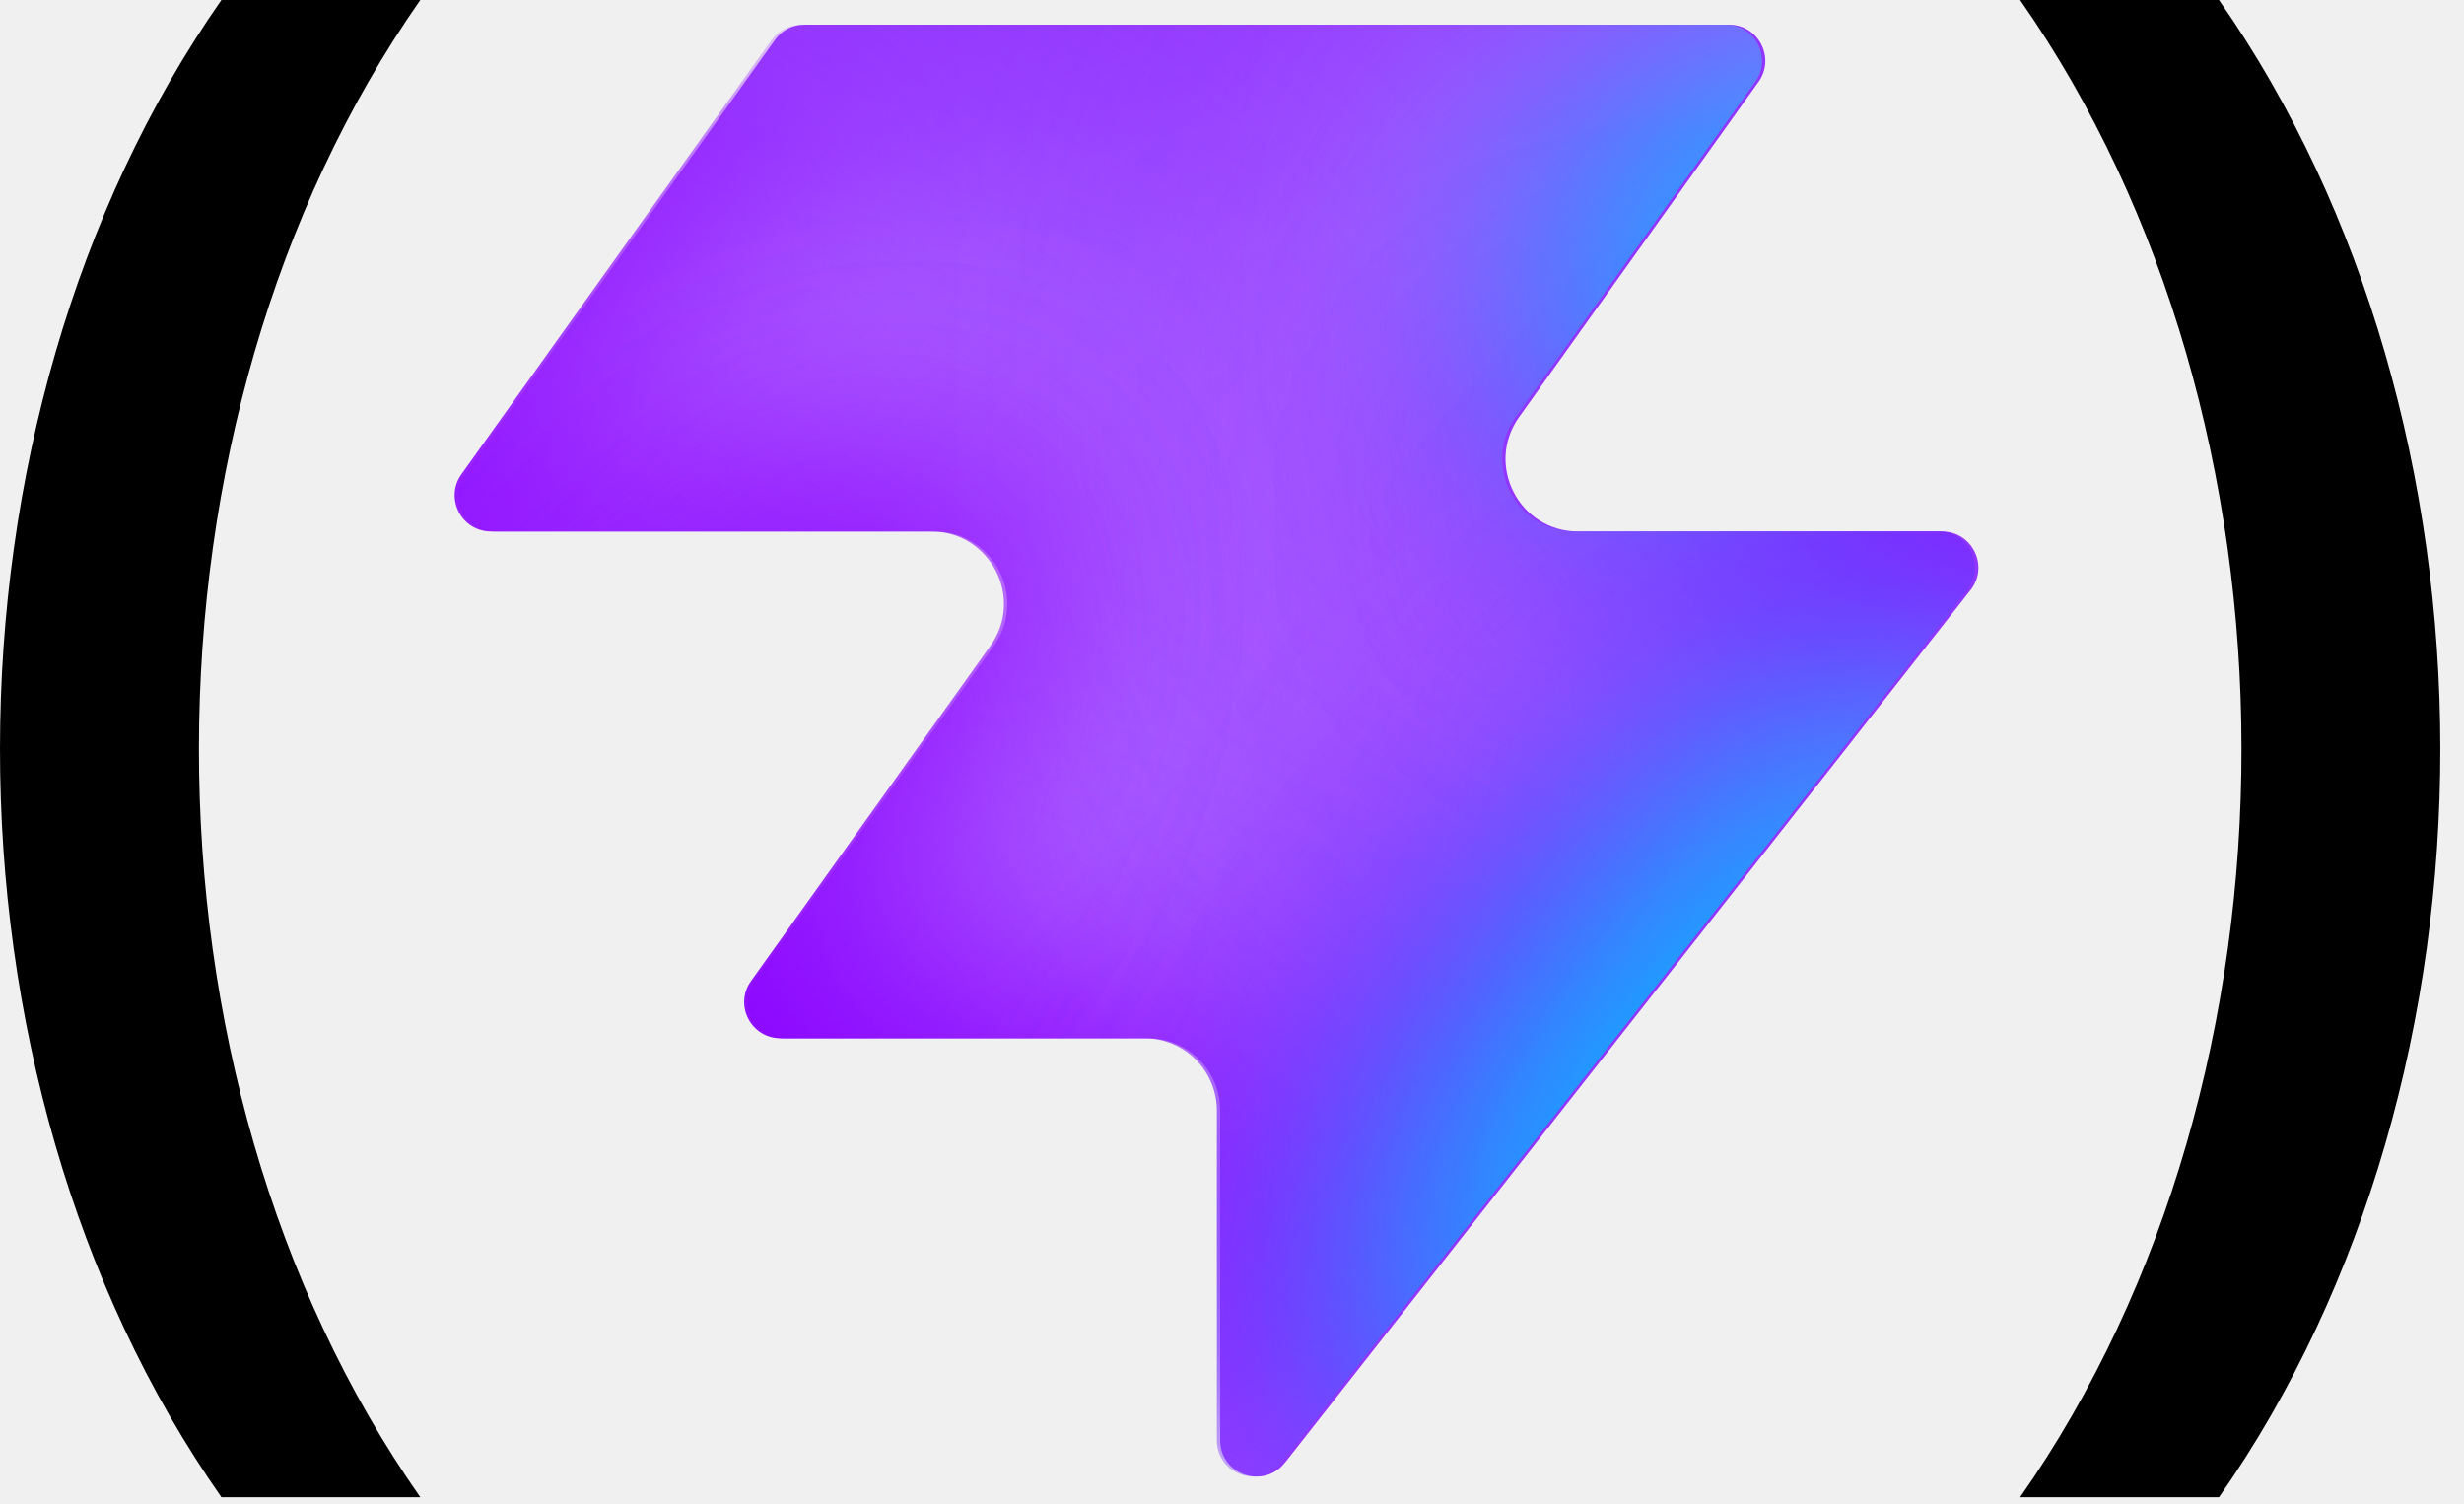
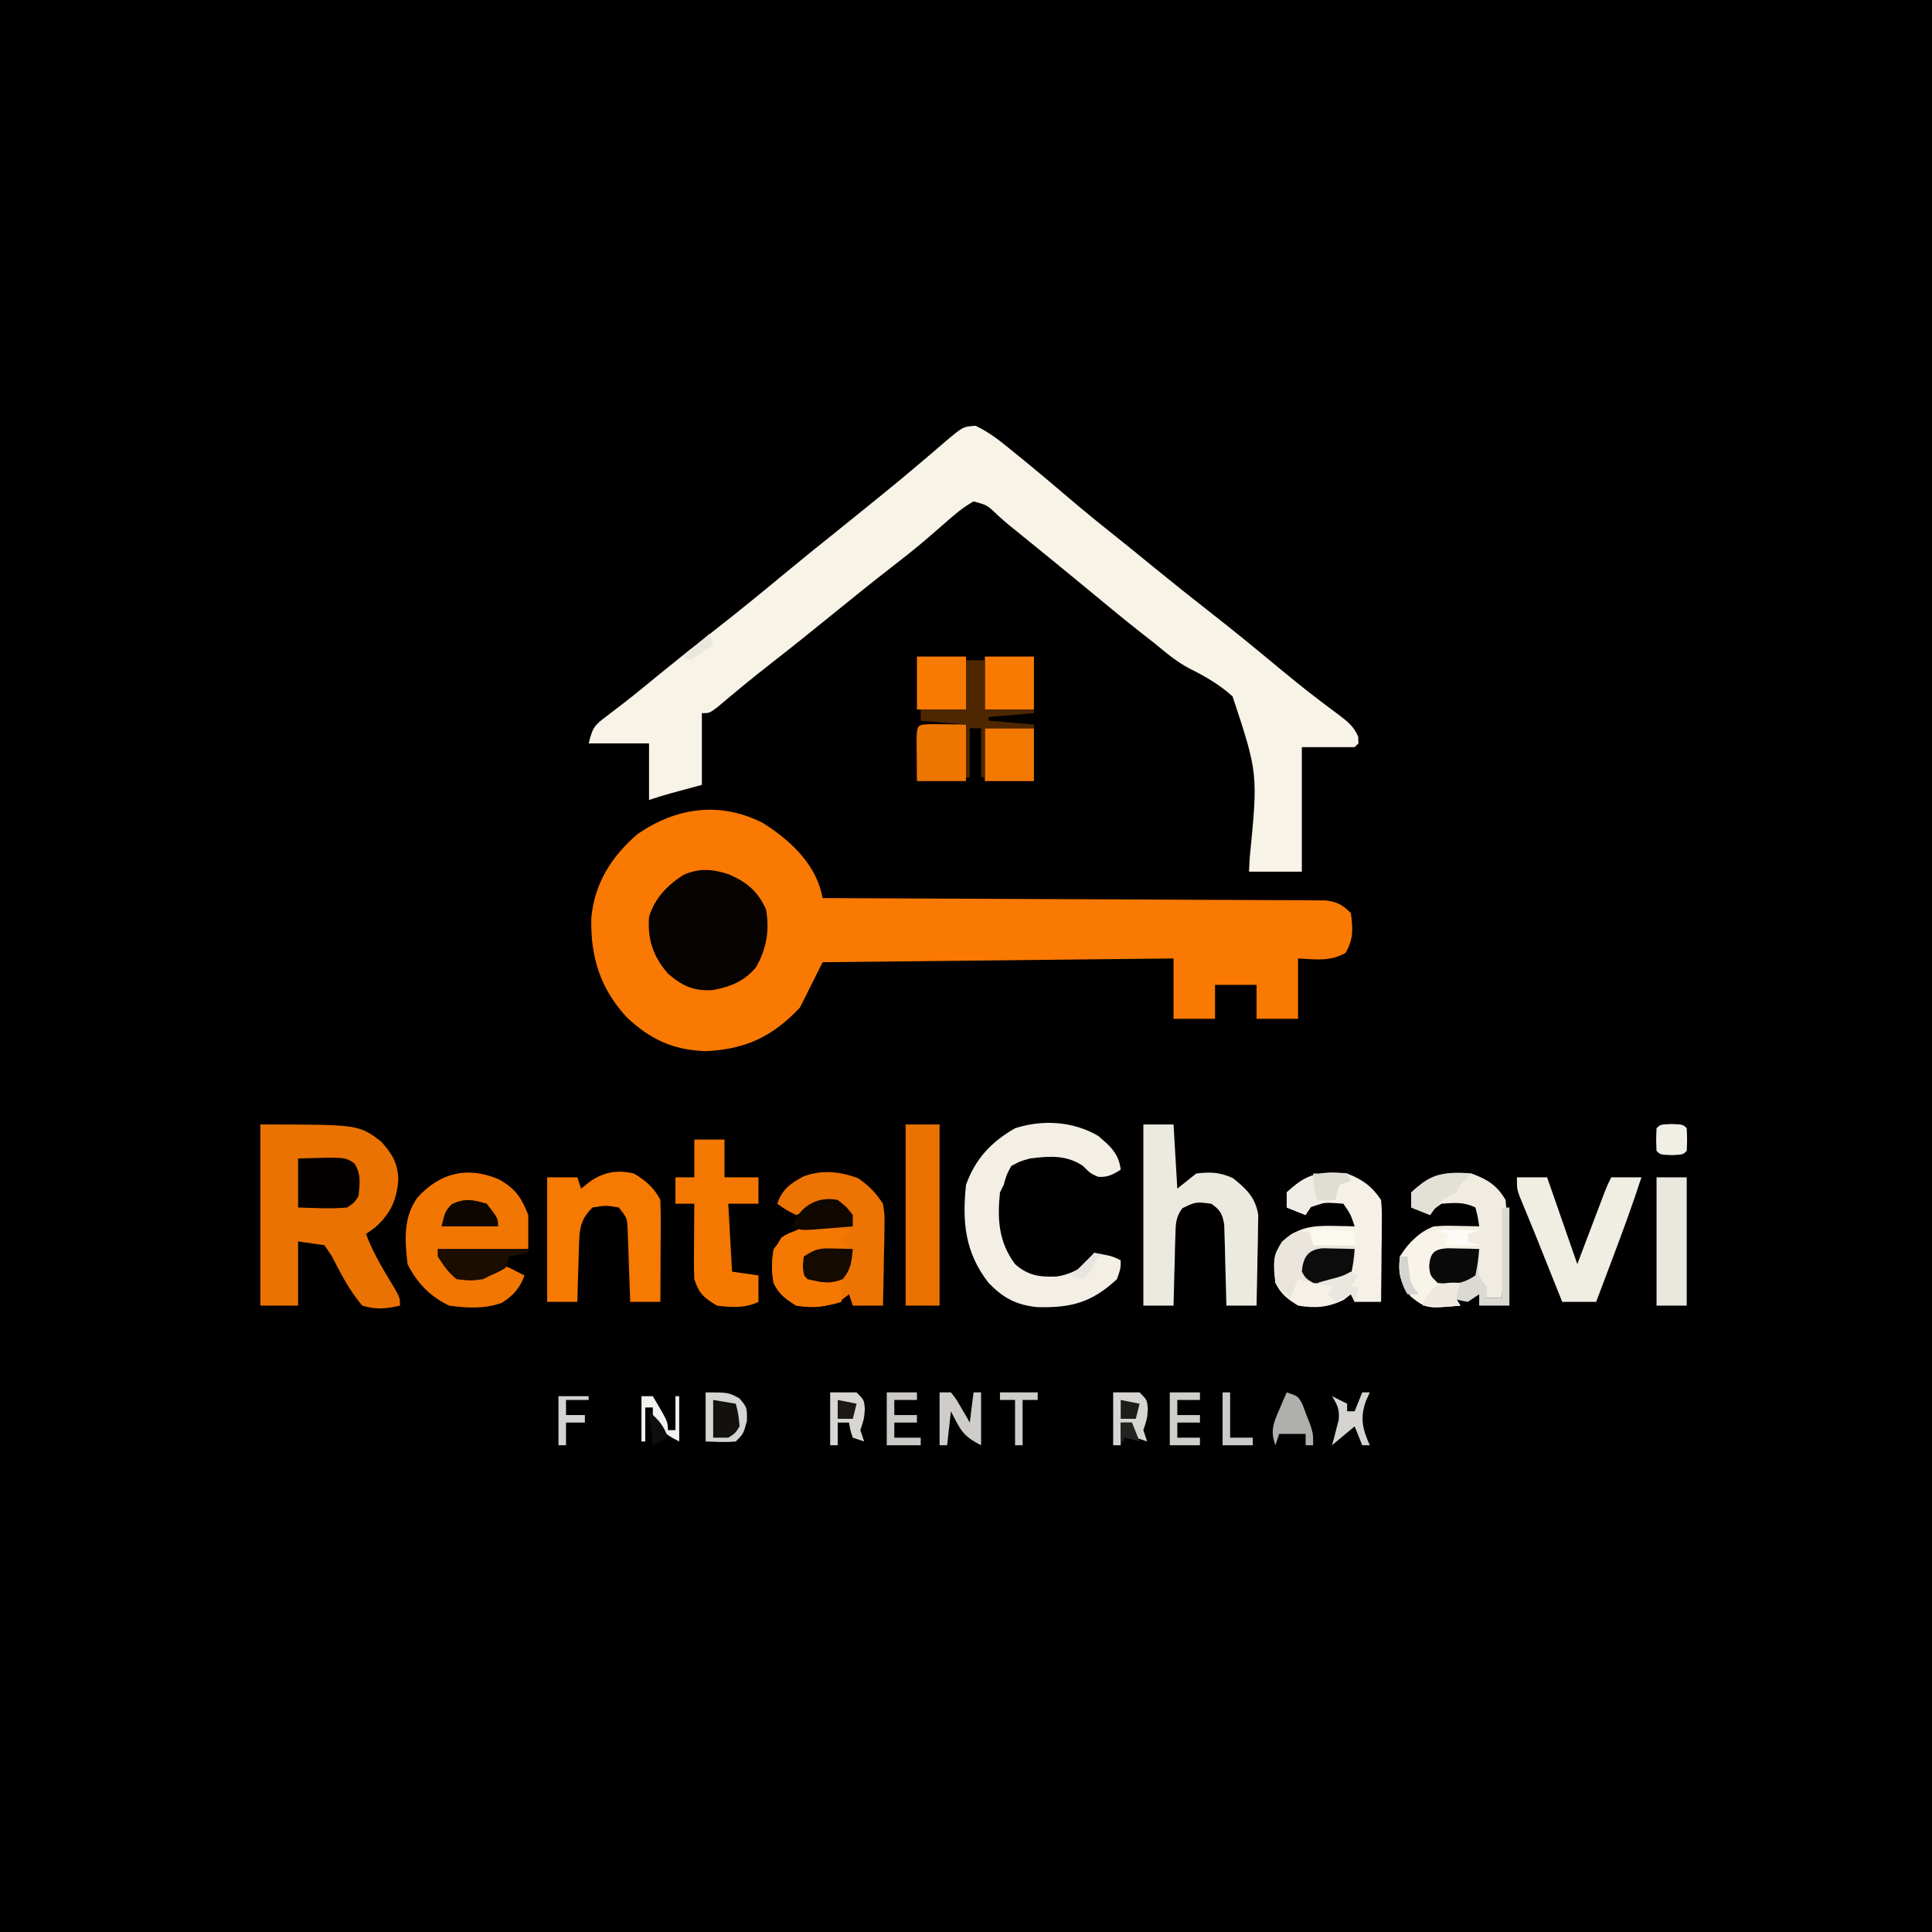
- <svg xmlns="http://www.w3.org/2000/svg" width="77" height="47" fill="none" aria-labelledby="vite-logo-title" viewBox="0 0 77 47">
-   <style>.parenthesis{fill:#000}@media (prefers-color-scheme:dark){.parenthesis{fill:#fff}}</style>
-   <path fill="#9135ff" d="M40.151 45.71c-.663.844-2.02.374-2.02-.699V34.708a2.26 2.26 0 0 0-2.262-2.262H24.493c-.92 0-1.457-1.04-.92-1.788l7.479-10.471c1.07-1.498 0-3.578-1.842-3.578H15.443c-.92 0-1.456-1.04-.92-1.788l9.696-13.576c.213-.297.556-.474.92-.474h28.894c.92 0 1.456 1.04.92 1.788l-7.48 10.472c-1.07 1.497 0 3.578 1.842 3.578h11.376c.944 0 1.474 1.087.89 1.83L40.153 45.712z" />
-   <mask id="a" width="48" height="47" x="14" y="0" maskUnits="userSpaceOnUse" style="mask-type:alpha">
-     <path fill="#000" d="M40.047 45.71c-.663.843-2.02.374-2.02-.699V34.708a2.26 2.26 0 0 0-2.262-2.262H24.389c-.92 0-1.457-1.04-.92-1.788l7.479-10.472c1.07-1.497 0-3.578-1.842-3.578H15.34c-.92 0-1.456-1.04-.92-1.788l9.696-13.575c.213-.297.556-.474.92-.474H53.93c.92 0 1.456 1.04.92 1.788L47.37 13.03c-1.07 1.498 0 3.578 1.842 3.578h11.376c.944 0 1.474 1.088.89 1.831L40.049 45.712z" />
-   </mask>
-   <g mask="url(#a)">
-     <g filter="url(#b)">
-       <ellipse cx="5.508" cy="14.704" fill="#eee6ff" rx="5.508" ry="14.704" transform="rotate(269.814 20.96 11.29)scale(-1 1)" />
-     </g>
-     <g filter="url(#c)">
-       <ellipse cx="10.399" cy="29.851" fill="#eee6ff" rx="10.399" ry="29.851" transform="rotate(89.814 -16.902 -8.275)scale(1 -1)" />
-     </g>
-     <g filter="url(#d)">
-       <ellipse cx="5.508" cy="30.487" fill="#8900ff" rx="5.508" ry="30.487" transform="rotate(89.814 -19.197 -7.127)scale(1 -1)" />
-     </g>
-     <g filter="url(#e)">
-       <ellipse cx="5.508" cy="30.599" fill="#8900ff" rx="5.508" ry="30.599" transform="rotate(89.814 -25.928 4.177)scale(1 -1)" />
-     </g>
-     <g filter="url(#f)">
-       <ellipse cx="5.508" cy="30.599" fill="#8900ff" rx="5.508" ry="30.599" transform="rotate(89.814 -25.738 5.52)scale(1 -1)" />
-     </g>
-     <g filter="url(#g)">
-       <ellipse cx="14.072" cy="22.078" fill="#eee6ff" rx="14.072" ry="22.078" transform="rotate(93.35 31.245 55.578)scale(-1 1)" />
-     </g>
-     <g filter="url(#h)">
-       <ellipse cx="3.47" cy="21.501" fill="#8900ff" rx="3.47" ry="21.501" transform="rotate(89.009 35.419 55.202)scale(-1 1)" />
-     </g>
-     <g filter="url(#i)">
-       <ellipse cx="3.47" cy="21.501" fill="#8900ff" rx="3.47" ry="21.501" transform="rotate(89.009 35.419 55.202)scale(-1 1)" />
-     </g>
-     <g filter="url(#j)">
-       <ellipse cx="14.592" cy="9.743" fill="#8900ff" rx="4.407" ry="29.108" transform="rotate(39.51 14.592 9.743)" />
-     </g>
-     <g filter="url(#k)">
-       <ellipse cx="61.728" cy="-5.321" fill="#8900ff" rx="4.407" ry="29.108" transform="rotate(37.892 61.728 -5.32)" />
-     </g>
-     <g filter="url(#l)">
-       <ellipse cx="55.618" cy="7.104" fill="#00c2ff" rx="5.971" ry="9.665" transform="rotate(37.892 55.618 7.104)" />
-     </g>
-     <g filter="url(#m)">
-       <ellipse cx="12.326" cy="39.103" fill="#8900ff" rx="4.407" ry="29.108" transform="rotate(37.892 12.326 39.103)" />
-     </g>
-     <g filter="url(#n)">
-       <ellipse cx="12.326" cy="39.103" fill="#8900ff" rx="4.407" ry="29.108" transform="rotate(37.892 12.326 39.103)" />
-     </g>
-     <g filter="url(#o)">
-       <ellipse cx="49.857" cy="30.678" fill="#8900ff" rx="4.407" ry="29.108" transform="rotate(37.892 49.857 30.678)" />
-     </g>
-     <g filter="url(#p)">
-       <ellipse cx="52.623" cy="33.171" fill="#00c2ff" rx="5.971" ry="15.297" transform="rotate(37.892 52.623 33.17)" />
-     </g>
-   </g>
-   <path d="M6.919 0c-9.198 13.166-9.252 33.575 0 46.789h6.215c-9.25-13.214-9.196-33.623 0-46.789zm62.424 0h-6.215c9.198 13.166 9.252 33.575 0 46.789h6.215c9.25-13.214 9.196-33.623 0-46.789" class="parenthesis" />
-   <defs>
-     <filter id="b" width="60.045" height="41.654" x="-5.564" y="16.92" color-interpolation-filters="sRGB" filterUnits="userSpaceOnUse">
-       <feFlood flood-opacity="0" result="BackgroundImageFix" />
-       <feBlend in="SourceGraphic" in2="BackgroundImageFix" result="shape" />
-       <feGaussianBlur result="effect1_foregroundBlur_2002_17286" stdDeviation="7.659" />
-     </filter>
-     <filter id="c" width="90.34" height="51.437" x="-40.407" y="-6.762" color-interpolation-filters="sRGB" filterUnits="userSpaceOnUse">
-       <feFlood flood-opacity="0" result="BackgroundImageFix" />
-       <feBlend in="SourceGraphic" in2="BackgroundImageFix" result="shape" />
-       <feGaussianBlur result="effect1_foregroundBlur_2002_17286" stdDeviation="7.659" />
-     </filter>
-     <filter id="d" width="79.355" height="29.4" x="-35.435" y="2.801" color-interpolation-filters="sRGB" filterUnits="userSpaceOnUse">
-       <feFlood flood-opacity="0" result="BackgroundImageFix" />
-       <feBlend in="SourceGraphic" in2="BackgroundImageFix" result="shape" />
-       <feGaussianBlur result="effect1_foregroundBlur_2002_17286" stdDeviation="4.596" />
-     </filter>
-     <filter id="e" width="79.579" height="29.4" x="-30.84" y="20.8" color-interpolation-filters="sRGB" filterUnits="userSpaceOnUse">
-       <feFlood flood-opacity="0" result="BackgroundImageFix" />
-       <feBlend in="SourceGraphic" in2="BackgroundImageFix" result="shape" />
-       <feGaussianBlur result="effect1_foregroundBlur_2002_17286" stdDeviation="4.596" />
-     </filter>
-     <filter id="f" width="79.579" height="29.4" x="-29.307" y="21.949" color-interpolation-filters="sRGB" filterUnits="userSpaceOnUse">
-       <feFlood flood-opacity="0" result="BackgroundImageFix" />
-       <feBlend in="SourceGraphic" in2="BackgroundImageFix" result="shape" />
-       <feGaussianBlur result="effect1_foregroundBlur_2002_17286" stdDeviation="4.596" />
-     </filter>
-     <filter id="g" width="74.749" height="58.852" x="29.961" y="-17.13" color-interpolation-filters="sRGB" filterUnits="userSpaceOnUse">
-       <feFlood flood-opacity="0" result="BackgroundImageFix" />
-       <feBlend in="SourceGraphic" in2="BackgroundImageFix" result="shape" />
-       <feGaussianBlur result="effect1_foregroundBlur_2002_17286" stdDeviation="7.659" />
-     </filter>
-     <filter id="h" width="61.377" height="25.362" x="37.754" y="3.055" color-interpolation-filters="sRGB" filterUnits="userSpaceOnUse">
-       <feFlood flood-opacity="0" result="BackgroundImageFix" />
-       <feBlend in="SourceGraphic" in2="BackgroundImageFix" result="shape" />
-       <feGaussianBlur result="effect1_foregroundBlur_2002_17286" stdDeviation="4.596" />
-     </filter>
-     <filter id="i" width="61.377" height="25.362" x="37.754" y="3.055" color-interpolation-filters="sRGB" filterUnits="userSpaceOnUse">
-       <feFlood flood-opacity="0" result="BackgroundImageFix" />
-       <feBlend in="SourceGraphic" in2="BackgroundImageFix" result="shape" />
-       <feGaussianBlur result="effect1_foregroundBlur_2002_17286" stdDeviation="4.596" />
-     </filter>
-     <filter id="j" width="56.045" height="63.649" x="-13.43" y="-22.082" color-interpolation-filters="sRGB" filterUnits="userSpaceOnUse">
-       <feFlood flood-opacity="0" result="BackgroundImageFix" />
-       <feBlend in="SourceGraphic" in2="BackgroundImageFix" result="shape" />
-       <feGaussianBlur result="effect1_foregroundBlur_2002_17286" stdDeviation="4.596" />
-     </filter>
-     <filter id="k" width="54.814" height="64.646" x="34.321" y="-37.644" color-interpolation-filters="sRGB" filterUnits="userSpaceOnUse">
-       <feFlood flood-opacity="0" result="BackgroundImageFix" />
-       <feBlend in="SourceGraphic" in2="BackgroundImageFix" result="shape" />
-       <feGaussianBlur result="effect1_foregroundBlur_2002_17286" stdDeviation="4.596" />
-     </filter>
-     <filter id="l" width="33.541" height="35.313" x="38.847" y="-10.552" color-interpolation-filters="sRGB" filterUnits="userSpaceOnUse">
-       <feFlood flood-opacity="0" result="BackgroundImageFix" />
-       <feBlend in="SourceGraphic" in2="BackgroundImageFix" result="shape" />
-       <feGaussianBlur result="effect1_foregroundBlur_2002_17286" stdDeviation="4.596" />
-     </filter>
-     <filter id="m" width="54.814" height="64.646" x="-15.081" y="6.78" color-interpolation-filters="sRGB" filterUnits="userSpaceOnUse">
-       <feFlood flood-opacity="0" result="BackgroundImageFix" />
-       <feBlend in="SourceGraphic" in2="BackgroundImageFix" result="shape" />
-       <feGaussianBlur result="effect1_foregroundBlur_2002_17286" stdDeviation="4.596" />
-     </filter>
-     <filter id="n" width="54.814" height="64.646" x="-15.081" y="6.78" color-interpolation-filters="sRGB" filterUnits="userSpaceOnUse">
-       <feFlood flood-opacity="0" result="BackgroundImageFix" />
-       <feBlend in="SourceGraphic" in2="BackgroundImageFix" result="shape" />
-       <feGaussianBlur result="effect1_foregroundBlur_2002_17286" stdDeviation="4.596" />
-     </filter>
-     <filter id="o" width="54.814" height="64.646" x="22.45" y="-1.645" color-interpolation-filters="sRGB" filterUnits="userSpaceOnUse">
-       <feFlood flood-opacity="0" result="BackgroundImageFix" />
-       <feBlend in="SourceGraphic" in2="BackgroundImageFix" result="shape" />
-       <feGaussianBlur result="effect1_foregroundBlur_2002_17286" stdDeviation="4.596" />
-     </filter>
-     <filter id="p" width="39.409" height="43.623" x="32.919" y="11.36" color-interpolation-filters="sRGB" filterUnits="userSpaceOnUse">
-       <feFlood flood-opacity="0" result="BackgroundImageFix" />
-       <feBlend in="SourceGraphic" in2="BackgroundImageFix" result="shape" />
-       <feGaussianBlur result="effect1_foregroundBlur_2002_17286" stdDeviation="4.596" />
-     </filter>
-   </defs>
+ <svg xmlns="http://www.w3.org/2000/svg" version="1.1" width="512" height="512">
+   <path d="M0 0 C168.96 0 337.92 0 512 0 C512 168.96 512 337.92 512 512 C343.04 512 174.08 512 0 512 C0 343.04 0 174.08 0 0 Z " fill="#010000" transform="translate(0,0)" />
+   <path d="M0 0 C6.797 4.216 13.422 10.164 15.582 18.152 C15.72 18.762 15.858 19.372 16 20 C17.046 20.004 17.046 20.004 18.113 20.007 C35.072 20.066 52.031 20.142 68.989 20.236 C77.19 20.281 85.392 20.32 93.593 20.346 C100.74 20.369 107.888 20.403 115.035 20.449 C118.82 20.473 122.605 20.491 126.39 20.498 C129.953 20.504 133.515 20.524 137.077 20.554 C139.008 20.567 140.94 20.565 142.872 20.563 C144.021 20.576 145.171 20.588 146.356 20.601 C147.355 20.606 148.354 20.61 149.384 20.615 C152.458 21.067 153.837 21.782 156 24 C156.549 28.323 156.717 30.696 154.625 34.5 C150.463 36.878 146.74 36.249 142 36 C142 41.28 142 46.56 142 52 C138.37 52 134.74 52 131 52 C131 49.03 131 46.06 131 43 C127.37 43 123.74 43 120 43 C120 45.97 120 48.94 120 52 C116.37 52 112.74 52 109 52 C109 46.72 109 41.44 109 36 C62.965 36.495 62.965 36.495 16 37 C14.02 40.96 12.04 44.92 10 49 C2.815 56.664 -4.461 60.128 -15 60.562 C-23.6 60.282 -29.637 57.467 -35.875 51.625 C-42.95 43.951 -45.516 35.65 -45.305 25.312 C-44.456 16.09 -39.967 8.977 -33 3 C-22.743 -4.026 -11.327 -5.653 0 0 Z " fill="#F97902" transform="translate(202,218)" />
+   <path d="M0 0 C3.348 1.581 6.109 3.694 8.949 6.031 C9.558 6.521 10.167 7.01 10.794 7.515 C15.538 11.351 20.2 15.285 24.841 19.244 C28.724 22.557 32.672 25.771 36.672 28.941 C40.203 31.757 43.699 34.614 47.199 37.469 C52.223 41.562 57.276 45.61 62.387 49.594 C68.381 54.268 74.253 59.082 80.097 63.943 C83.555 66.809 87.033 69.63 90.605 72.352 C91.579 73.096 91.579 73.096 92.572 73.855 C93.791 74.781 95.016 75.698 96.248 76.605 C98.573 78.374 100.244 79.666 101.387 82.398 C101.418 83.269 101.418 83.269 101.449 84.156 C101.119 84.486 100.789 84.816 100.449 85.156 C95.829 85.156 91.209 85.156 86.449 85.156 C86.449 96.046 86.449 106.936 86.449 118.156 C81.829 118.156 77.209 118.156 72.449 118.156 C72.508 116.988 72.567 115.819 72.627 114.615 C74.84 92.076 74.84 92.076 68.09 71.703 C64.659 68.605 60.818 66.38 56.69 64.329 C53.253 62.53 50.42 60.126 47.449 57.656 C46.314 56.765 45.176 55.877 44.035 54.992 C39.267 51.245 34.603 47.373 29.93 43.508 C24.247 38.808 18.533 34.147 12.801 29.506 C12.186 29.008 11.571 28.51 10.938 27.996 C10.349 27.524 9.761 27.052 9.155 26.566 C8.012 25.621 6.894 24.645 5.802 23.641 C3.025 20.989 3.025 20.989 -0.559 20.039 C-3.491 21.684 -5.927 23.808 -8.426 26.031 C-9.592 27.044 -10.76 28.054 -11.93 29.062 C-12.529 29.579 -13.129 30.096 -13.747 30.629 C-16.558 33.009 -19.454 35.273 -22.363 37.531 C-27.478 41.511 -32.531 45.557 -37.551 49.656 C-43.181 54.252 -48.854 58.783 -54.587 63.249 C-59.292 66.924 -63.881 70.722 -68.441 74.574 C-70.551 76.156 -70.551 76.156 -72.551 76.156 C-72.551 82.426 -72.551 88.696 -72.551 95.156 C-75.318 95.905 -78.085 96.654 -80.852 97.402 C-82.766 97.937 -84.665 98.528 -86.551 99.156 C-86.551 94.206 -86.551 89.256 -86.551 84.156 C-91.831 84.156 -97.111 84.156 -102.551 84.156 C-101.438 79.707 -100.971 79.33 -97.488 76.719 C-96.585 76.025 -95.681 75.332 -94.75 74.617 C-94.243 74.23 -93.735 73.843 -93.212 73.444 C-90.025 70.973 -86.921 68.398 -83.801 65.844 C-78.778 61.749 -73.724 57.702 -68.613 53.719 C-62.517 48.964 -56.546 44.066 -50.588 39.139 C-46.151 35.47 -41.686 31.842 -37.18 28.258 C-34.433 26.062 -31.701 23.85 -28.972 21.632 C-27.61 20.524 -26.245 19.419 -24.879 18.316 C-21.26 15.386 -17.678 12.423 -14.141 9.395 C-13.424 8.79 -12.708 8.185 -11.969 7.561 C-10.591 6.397 -9.223 5.22 -7.867 4.031 C-3.302 0.202 -3.302 0.202 0 0 Z " fill="#F8F3E7" transform="translate(258.5508,112.8438)" />
+   <path d="M0 0 C26.028 0 26.028 0 31.996 4.508 C34.897 7.763 36.398 10.13 36.562 14.562 C36.15 20.08 34.494 23.679 30.312 27.375 C29.168 28.179 29.168 28.179 28 29 C29.893 34.172 32.7 38.657 35.539 43.355 C37 46 37 46 37 48 C33.399 48.863 30.565 49.104 27 48 C23.603 44.01 21.365 39.654 19 35 C18.34 34.01 17.68 33.02 17 32 C14.69 31.67 12.38 31.34 10 31 C10 36.61 10 42.22 10 48 C6.7 48 3.4 48 0 48 C0 32.16 0 16.32 0 0 Z " fill="#EA7202" transform="translate(69,298)" />
+   <path d="M0 0 C3.202 2.715 5.523 4.707 6 9 C3.899 10.276 2.549 11.035 0.062 10.875 C-2 10 -2 10 -4.062 7.938 C-8.465 5.033 -12.86 5.365 -18 6 C-20.733 6.774 -20.733 6.774 -23 8 C-24.311 10.443 -24.311 10.443 -25 13 C-25.33 13.66 -25.66 14.32 -26 15 C-26.729 22.098 -26.366 28.159 -22 34 C-18.593 37.028 -15.538 37.473 -10.996 37.293 C-7.899 36.838 -5.613 35.68 -3 34 C-2.34 33.01 -1.68 32.02 -1 31 C3.75 31.875 3.75 31.875 6 33 C6 35.125 6 35.125 5 38 C-1.748 44.199 -7.05 45.629 -16.152 45.402 C-21.725 44.82 -25.122 42.987 -29 39 C-35.259 30.973 -36.04 22.93 -35 13 C-32.5 6.062 -28.316 1.626 -22 -2 C-14.651 -4.368 -6.639 -3.851 0 0 Z " fill="#F3EFE5" transform="translate(291,301)" />
+   <path d="M0 0 C4.349 2.448 5.921 4.789 7.75 9.438 C7.75 12.408 7.75 15.377 7.75 18.438 C-0.17 18.438 -8.09 18.438 -16.25 18.438 C-13.969 22.117 -13.969 22.117 -11.25 25.438 C-6.349 25.925 -6.349 25.925 -2.125 23.812 C-1.506 23.359 -0.887 22.905 -0.25 22.438 C2.375 23.188 2.375 23.188 4.75 24.438 C5.41 24.767 6.07 25.098 6.75 25.438 C5.576 28.724 3.765 30.825 0.789 32.672 C-3.737 34.371 -8.526 34.08 -13.25 33.438 C-18.268 31.018 -21.75 27.438 -24.25 22.438 C-24.957 16.119 -25.454 10.171 -21.625 4.812 C-15.599 -1.862 -8.236 -3.552 0 0 Z " fill="#F27602" transform="translate(132.25,312.5625)" />
+   <path d="M0 0 C3.01 2.03 4.674 3.79 6.688 6.812 C7.142 9.859 7.142 9.859 7.078 13.207 C7.059 15.01 7.059 15.01 7.039 16.85 C7.006 18.095 6.972 19.341 6.938 20.625 C6.919 21.89 6.901 23.155 6.883 24.459 C6.836 27.578 6.77 30.695 6.688 33.812 C4.048 33.812 1.407 33.812 -1.312 33.812 C-1.643 32.822 -1.972 31.832 -2.312 30.812 C-2.952 31.308 -3.591 31.802 -4.25 32.312 C-8.348 34.32 -11.822 34.569 -16.312 33.812 C-19.183 32.019 -20.804 30.83 -22.312 27.812 C-22.791 24.731 -22.891 21.883 -22.312 18.812 C-20.18 16.01 -17.454 14.383 -14.312 12.812 C-12.105 12.742 -9.896 12.728 -7.688 12.75 C-6.499 12.759 -5.31 12.768 -4.086 12.777 C-3.171 12.789 -2.255 12.801 -1.312 12.812 C-3.067 9.63 -3.067 9.63 -5.312 6.812 C-10.087 7.228 -10.087 7.228 -14.438 9.062 C-15.056 9.31 -15.675 9.557 -16.312 9.812 C-19.062 8.438 -19.062 8.438 -21.312 6.812 C-20.107 3.062 -17.804 1.382 -14.375 -0.426 C-9.435 -2.25 -4.874 -1.747 0 0 Z " fill="#ED7302" transform="translate(227.3125,312.1875)" />
+   <path d="M0 0 C4.783 2.103 7.647 4.423 9.855 9.301 C10.84 14.826 10.012 19.691 7.246 24.57 C4.255 28.293 0.387 29.846 -4.23 30.676 C-9.352 30.99 -12.335 29.591 -16.145 26.301 C-20.08 21.728 -21.562 17.276 -21.145 11.301 C-19.648 6.369 -16.338 2.937 -12.062 0.184 C-7.884 -1.74 -4.208 -1.372 0 0 Z " fill="#060300" transform="translate(193.1445,231.6992)" />
+   <path d="M0 0 C2.64 0 5.28 0 8 0 C8.33 5.61 8.66 11.22 9 17 C10.65 15.68 12.3 14.36 14 13 C17.808 12.524 20.173 12.635 23.688 14.188 C27.3 17.019 29.76 19.39 30.454 24.046 C30.423 25.704 30.423 25.704 30.391 27.395 C30.371 29.198 30.371 29.198 30.352 31.037 C30.318 32.283 30.285 33.529 30.25 34.812 C30.232 36.078 30.214 37.343 30.195 38.646 C30.148 41.765 30.082 44.882 30 48 C27.36 48 24.72 48 22 48 C21.985 47.289 21.971 46.577 21.956 45.844 C21.881 42.625 21.785 39.406 21.688 36.188 C21.665 35.068 21.642 33.948 21.619 32.795 C21.566 31.185 21.566 31.185 21.512 29.543 C21.486 28.553 21.459 27.563 21.432 26.544 C20.938 23.634 20.384 22.695 18 21 C13.928 20.478 13.928 20.478 10.344 22.177 C8.502 24.675 8.57 26.457 8.488 29.543 C8.453 30.616 8.417 31.689 8.381 32.795 C8.347 34.474 8.347 34.474 8.312 36.188 C8.278 37.319 8.244 38.45 8.209 39.615 C8.126 42.41 8.057 45.205 8 48 C5.36 48 2.72 48 0 48 C0 32.16 0 16.32 0 0 Z " fill="#ECE9DF" transform="translate(303,298)" />
+   <path d="M0 0 C3.999 1.519 6.595 3.393 9 7 C9.227 9.819 9.227 9.819 9.195 13.199 C9.189 14.408 9.182 15.616 9.176 16.861 C9.159 18.124 9.142 19.387 9.125 20.688 C9.116 21.962 9.107 23.236 9.098 24.549 C9.074 27.699 9.041 30.85 9 34 C6.69 34 4.38 34 2 34 C1.67 33.34 1.34 32.68 1 32 C0.361 32.495 -0.279 32.99 -0.938 33.5 C-5.036 35.507 -8.51 35.756 -13 35 C-15.87 33.206 -17.491 32.017 -19 29 C-19.575 21.98 -19.575 21.98 -17.312 18.125 C-13.102 14.256 -9.291 13.752 -3.688 13.875 C-2.619 13.893 -1.55 13.911 -0.449 13.93 C0.359 13.953 1.167 13.976 2 14 C0.912 10.75 0.912 10.75 -1 8 C-5.031 7.675 -5.031 7.675 -9 8 C-9.99 9.485 -9.99 9.485 -11 11 C-13.475 10.01 -13.475 10.01 -16 9 C-16 7.68 -16 6.36 -16 5 C-10.796 0.207 -6.933 -0.838 0 0 Z " fill="#F5F1E7" transform="translate(357,311)" />
+   <path d="M0 0 C3.015 1.765 5.413 3.827 7 7 C7.085 9.032 7.107 11.067 7.098 13.102 C7.094 14.313 7.091 15.525 7.088 16.773 C7.08 18.044 7.071 19.315 7.062 20.625 C7.058 21.904 7.053 23.183 7.049 24.5 C7.037 27.667 7.021 30.833 7 34 C4.36 34 1.72 34 -1 34 C-1.02 33.349 -1.04 32.699 -1.06 32.028 C-1.155 29.081 -1.265 26.134 -1.375 23.188 C-1.406 22.163 -1.437 21.139 -1.469 20.084 C-1.507 19.101 -1.546 18.118 -1.586 17.105 C-1.633 15.747 -1.633 15.747 -1.681 14.36 C-1.86 11.735 -1.86 11.735 -4 9 C-7.458 8.417 -7.458 8.417 -11 9 C-13.816 11.857 -14.391 14.039 -14.512 17.984 C-14.547 18.919 -14.583 19.854 -14.619 20.816 C-14.653 22.269 -14.653 22.269 -14.688 23.75 C-14.722 24.734 -14.756 25.717 -14.791 26.73 C-14.873 29.154 -14.943 31.576 -15 34 C-17.64 34 -20.28 34 -23 34 C-23 23.11 -23 12.22 -23 1 C-20.36 1 -17.72 1 -15 1 C-14.67 1.99 -14.34 2.98 -14 4 C-13.175 3.34 -12.35 2.68 -11.5 2 C-7.762 -0.46 -4.369 -1.034 0 0 Z " fill="#F67902" transform="translate(168,311)" />
+   <path d="M0 0 C4.238 1.57 6.703 3.11 9 7 C9.249 9.841 9.249 9.841 9.074 13.078 C9.019 14.238 8.965 15.398 8.908 16.594 C8.835 17.8 8.763 19.007 8.688 20.25 C8.596 22.083 8.596 22.083 8.502 23.953 C8.349 26.97 8.181 29.985 8 33 C6.68 33 5.36 33 4 33 C1.086 28.222 0.801 25.449 2 20 C0.187 20.14 -1.625 20.287 -3.438 20.438 C-4.447 20.519 -5.456 20.6 -6.496 20.684 C-8.936 20.732 -8.936 20.732 -10 22 C-10.041 23.666 -10.043 25.334 -10 27 C-7.69 27.66 -5.38 28.32 -3 29 C-3.186 29.619 -3.371 30.238 -3.562 30.875 C-4.237 33.042 -4.237 33.042 -3 35 C-11.987 35.785 -11.987 35.785 -16.062 32.625 C-18.877 28.812 -19.55 26.771 -19 22 C-16.435 18.295 -14.238 15.597 -10 14 C-6.984 13.805 -6.984 13.805 -3.75 13.875 C-2.672 13.893 -1.595 13.911 -0.484 13.93 C0.745 13.964 0.745 13.964 2 14 C1.656 11.527 1.656 11.527 1 9 C-2.05 7.475 -4.642 7.764 -8 8 C-9.944 9.354 -9.944 9.354 -11 11 C-13.475 10.01 -13.475 10.01 -16 9 C-16 7.68 -16 6.36 -16 5 C-10.729 0.145 -6.982 -0.658 0 0 Z " fill="#F1ECE1" transform="translate(390,311)" />
+   <path d="M0 0 C2.64 0 5.28 0 8 0 C8 3.3 8 6.6 8 10 C10.97 10 13.94 10 17 10 C17 12.31 17 14.62 17 17 C14.36 17 11.72 17 9 17 C9.33 22.94 9.66 28.88 10 35 C13.465 35.495 13.465 35.495 17 36 C17 38.31 17 40.62 17 43 C13.54 44.73 9.783 44.484 6 44 C2.501 41.886 1.294 40.883 0 37 C-0.081 35.446 -0.108 33.888 -0.098 32.332 C-0.094 31.439 -0.091 30.547 -0.088 29.627 C-0.08 28.698 -0.071 27.769 -0.062 26.812 C-0.058 25.872 -0.053 24.932 -0.049 23.963 C-0.037 21.642 -0.021 19.321 0 17 C-1.65 17 -3.3 17 -5 17 C-5 14.69 -5 12.38 -5 10 C-3.35 10 -1.7 10 0 10 C0 6.7 0 3.4 0 0 Z " fill="#F57802" transform="translate(184,302)" />
+   <path d="M0 0 C2.64 0 5.28 0 8 0 C10.64 7.59 13.28 15.18 16 23 C18.589 16.179 18.589 16.179 21.176 9.358 C21.659 8.086 21.659 8.086 22.152 6.789 C22.482 5.92 22.812 5.05 23.152 4.155 C24 2 24 2 25 0 C27.64 0 30.28 0 33 0 C30.639 7.268 28.014 14.415 25.312 21.562 C24.897 22.667 24.481 23.771 24.053 24.908 C23.037 27.606 22.019 30.303 21 33 C18.03 33 15.06 33 12 33 C6.141 18.352 6.141 18.352 5.08 15.688 C4.345 13.858 3.598 12.032 2.842 10.21 C2.476 9.323 2.111 8.437 1.734 7.523 C1.401 6.726 1.069 5.929 0.726 5.107 C0 3 0 3 0 0 Z " fill="#F0EDE3" transform="translate(402,312)" />
+   <path d="M0 0 C2.97 0 5.94 0 9 0 C9 15.84 9 31.68 9 48 C6.03 48 3.06 48 0 48 C0 32.16 0 16.32 0 0 Z " fill="#E97201" transform="translate(240,298)" />
+   <path d="M0 0 C2.64 0 5.28 0 8 0 C8 11.22 8 22.44 8 34 C5.36 34 2.72 34 0 34 C0 22.78 0 11.56 0 0 Z " fill="#EAE7DE" transform="translate(439,312)" />
+   <path d="M0 0 C-0.99 1.485 -0.99 1.485 -2 3 C-1.34 3.66 -0.68 4.32 0 5 C-0.94 5.091 -0.94 5.091 -1.898 5.184 C-2.716 5.267 -3.533 5.351 -4.375 5.438 C-5.187 5.519 -5.999 5.6 -6.836 5.684 C-9.043 5.891 -9.043 5.891 -11 7 C-11 8.65 -11 10.3 -11 12 C-9.886 12.144 -8.773 12.289 -7.625 12.438 C-4 13 -4 13 -2 14 C-2 15.65 -2 17.3 -2 19 C-6.051 20.35 -9.765 20.557 -14 20 C-16.87 18.206 -18.491 17.017 -20 14 C-20.748 9.183 -20.699 6.007 -17.875 1.938 C-12.855 -1.62 -5.823 -0.359 0 0 Z " fill="#F57802" transform="translate(225,326)" />
+   <path d="M0 0 C0 0.99 0 1.98 0 3 C3.63 3 7.26 3 11 3 C11.318 6.496 11.396 8.397 9.438 11.375 C6.127 13.582 3.91 13.349 0 13 C-2.438 12.5 -2.438 12.5 -4 12 C-4.66 13.65 -5.32 15.3 -6 17 C-8 15.5 -8 15.5 -10 13 C-10.611 8.189 -10.739 6.157 -8.125 2.062 C-5.049 -0.923 -3.999 -1.2 0 0 Z " fill="#E9E5DC" transform="translate(348,327)" />
+   <path d="M0 0 C1.281 0.009 2.563 0.018 3.883 0.027 C4.87 0.039 5.858 0.051 6.875 0.062 C5.885 0.393 4.895 0.723 3.875 1.062 C3.875 1.722 3.875 2.382 3.875 3.062 C4.865 3.393 5.855 3.723 6.875 4.062 C5.953 4.136 5.953 4.136 5.012 4.211 C4.203 4.286 3.395 4.36 2.562 4.438 C1.762 4.507 0.961 4.577 0.137 4.648 C-2.397 4.958 -2.397 4.958 -5.125 7.062 C-5.375 9.646 -5.375 9.646 -5.125 12.062 C-2.815 12.723 -0.505 13.383 1.875 14.062 C1.689 14.681 1.504 15.3 1.312 15.938 C0.638 18.104 0.638 18.104 1.875 20.062 C-7.112 20.848 -7.112 20.848 -11.188 17.688 C-14.002 13.874 -14.675 11.833 -14.125 7.062 C-10.247 0.797 -7.108 -0.065 0 0 Z " fill="#F8F4E9" transform="translate(385.125,325.9375)" />
+   <path d="M0 0 C0.66 0 1.32 0 2 0 C2 8.58 2 17.16 2 26 C-0.64 26 -3.28 26 -6 26 C-6 25.01 -6 24.02 -6 23 C-6.99 23.66 -7.98 24.32 -9 25 C-11.188 24.625 -11.188 24.625 -13 24 C-12.67 23.34 -12.34 22.68 -12 22 C-12.99 21.67 -13.98 21.34 -15 21 C-17.188 19.75 -17.188 19.75 -19 18 C-19.375 15.438 -19.375 15.438 -19 13 C-17 11 -17 11 -14.398 10.805 C-13.401 10.828 -12.403 10.851 -11.375 10.875 C-9.871 10.902 -9.871 10.902 -8.336 10.93 C-7.565 10.953 -6.794 10.976 -6 11 C-6.041 12.093 -6.082 13.186 -6.125 14.312 C-6.321 18.089 -6.321 18.089 -4 21 C-4 21.99 -4 22.98 -4 24 C-2.68 24 -1.36 24 0 24 C0 16.08 0 8.16 0 0 Z " fill="#DAD9D2" transform="translate(398,320)" />
+   <path d="M0 0 C12.458 -0.37 12.458 -0.37 14.895 1.293 C16.756 4.168 16.355 6.691 16 10 C14.895 11.707 14.895 11.707 13 13 C8.638 13.407 4.39 13.13 0 13 C0 8.71 0 4.42 0 0 Z " fill="#030100" transform="translate(79,307)" />
+   <path d="M0 0 C3.092 0.033 6.185 0.065 9.277 0.098 C9.277 5.048 9.277 9.998 9.277 15.098 C4.987 15.098 0.697 15.098 -3.723 15.098 C-3.75 12.785 -3.769 10.473 -3.785 8.16 C-3.797 6.872 -3.808 5.585 -3.82 4.258 C-3.693 0.132 -3.693 0.132 0 0 Z " fill="#EE7603" transform="translate(246.7227,191.9023)" />
+   <path d="M0 0 C4.29 0 8.58 0 13 0 C13 4.62 13 9.24 13 14 C8.71 14 4.42 14 0 14 C0 9.38 0 4.76 0 0 Z " fill="#F37802" transform="translate(261,193)" />
+   <path d="M0 0 C4.29 0 8.58 0 13 0 C13 4.62 13 9.24 13 14 C8.71 14 4.42 14 0 14 C0 9.38 0 4.76 0 0 Z " fill="#F97A01" transform="translate(261,174)" />
+   <path d="M0 0 C4.29 0 8.58 0 13 0 C13 4.62 13 9.24 13 14 C8.71 14 4.42 14 0 14 C0 9.38 0 4.76 0 0 Z " fill="#F97A03" transform="translate(243,174)" />
+   <path d="M0 0 C1.65 0 3.3 0 5 0 C5 4.29 5 8.58 5 13 C9.29 13 13.58 13 18 13 C18 13.33 18 13.66 18 14 C12.06 14.495 12.06 14.495 6 15 C6 15.33 6 15.66 6 16 C9.96 16.33 13.92 16.66 18 17 C18 17.33 18 17.66 18 18 C13.71 18 9.42 18 5 18 C5 22.29 5 26.58 5 31 C4.67 31 4.34 31 4 31 C4 26.71 4 22.42 4 18 C3.01 18 2.02 18 1 18 C1 22.29 1 26.58 1 31 C0.67 31 0.34 31 0 31 C0 26.38 0 21.76 0 17 C-3.96 16.67 -7.92 16.34 -12 16 C-12 15.01 -12 14.02 -12 13 C-8.04 13 -4.08 13 0 13 C0 8.71 0 4.42 0 0 Z " fill="#4E2701" transform="translate(256,175)" />
+   <path d="M0 0 C6 0 6 0 8.938 1.562 C11 4 11 4 10.938 7.625 C10 11 10 11 8 13 C5.312 13.27 2.709 13.087 0 13 C0 8.71 0 4.42 0 0 Z " fill="#D4D4D2" transform="translate(187,369)" />
+   <path d="M0 0 C7.92 0 15.84 0 24 0 C24 0.33 24 0.66 24 1 C22.35 1.33 20.7 1.66 19 2 C18.67 2.99 18.34 3.98 18 5 C16.062 6.125 16.062 6.125 14 7 C13.01 7.495 13.01 7.495 12 8 C8.688 8.438 8.688 8.438 5 8 C2.761 6.19 1.62 4.454 0 2 C0 1.34 0 0.68 0 0 Z " fill="#1B0D00" transform="translate(116,331)" />
+   <path d="M0 0 C0.998 0.023 1.995 0.046 3.023 0.07 C4.528 0.097 4.528 0.097 6.062 0.125 C6.833 0.148 7.604 0.171 8.398 0.195 C8.086 3.57 8.086 3.57 7.398 7.195 C3.704 9.659 1.766 9.585 -2.602 9.195 C-4.602 7.945 -4.602 7.945 -5.602 6.195 C-5.254 2.368 -4.022 0.302 0 0 Z " fill="#0D0C0C" transform="translate(350.6016,330.8047)" />
+   <path d="M0 0 C0.998 0.023 1.995 0.046 3.023 0.07 C4.528 0.097 4.528 0.097 6.062 0.125 C6.833 0.148 7.604 0.171 8.398 0.195 C8.086 3.57 8.086 3.57 7.398 7.195 C3.725 9.644 1.735 9.511 -2.602 9.195 C-4.602 7.195 -4.602 7.195 -4.852 4.695 C-4.495 1.129 -3.565 0.268 0 0 Z " fill="#0B0A0A" transform="translate(383.6016,330.8047)" />
+   <path d="M0 0 C1.226 0.014 1.226 0.014 2.477 0.027 C3.416 0.045 3.416 0.045 4.375 0.062 C4.705 0.723 5.035 1.383 5.375 2.062 C4.385 2.393 3.395 2.723 2.375 3.062 C1.642 5.078 1.642 5.078 1.375 7.062 C0.241 7.351 -0.894 7.64 -2.062 7.938 C-3.238 8.309 -4.414 8.68 -5.625 9.062 C-5.955 9.723 -6.285 10.383 -6.625 11.062 C-9.1 10.072 -9.1 10.072 -11.625 9.062 C-11.625 7.742 -11.625 6.423 -11.625 5.062 C-7.708 1.454 -5.267 -0.075 0 0 Z " fill="#EFECE6" transform="translate(352.625,310.9375)" />
+   <path d="M0 0 C0.901 0.018 1.802 0.036 2.73 0.055 C3.418 0.078 4.105 0.101 4.812 0.125 C4.522 3.392 4.327 5.512 2.188 8.062 C-1.204 9.58 -3.631 8.93 -7.188 8.125 C-8.188 7.125 -8.188 7.125 -8.438 4.688 C-8.355 3.842 -8.273 2.996 -8.188 2.125 C-4.874 -0.084 -3.843 -0.1 0 0 Z " fill="#150A00" transform="translate(221.1875,330.875)" />
+   <path d="M0 0 C2.31 0 4.62 0 7 0 C9 2 9 2 9.188 4.438 C9 7 9 7 8 10 C8.33 10.99 8.66 11.98 9 13 C8.01 12.67 7.02 12.34 6 12 C5.312 9.938 5.312 9.938 5 8 C4.01 8 3.02 8 2 8 C2 9.98 2 11.96 2 14 C1.34 14 0.68 14 0 14 C0 9.38 0 4.76 0 0 Z " fill="#D6D5D2" transform="translate(295,369)" />
+   <path d="M0 0 C2.31 0 4.62 0 7 0 C9 2 9 2 9.188 4.438 C9 7 9 7 8 10 C8.33 10.99 8.66 11.98 9 13 C8.01 12.67 7.02 12.34 6 12 C5.312 9.938 5.312 9.938 5 8 C4.01 8 3.02 8 2 8 C2 9.98 2 11.96 2 14 C1.34 14 0.68 14 0 14 C0 9.38 0 4.76 0 0 Z " fill="#D7D6D2" transform="translate(220,369)" />
+   <path d="M0 0 C2.312 1.812 2.312 1.812 4 4 C4 4.99 4 5.98 4 7 C1.709 7.194 -0.583 7.38 -2.875 7.562 C-4.789 7.719 -4.789 7.719 -6.742 7.879 C-10 8 -10 8 -12 7 C-10.279 1.836 -5.419 -1.141 0 0 Z " fill="#100700" transform="translate(222,318)" />
+   <path d="M0 0 C1.226 0.014 1.226 0.014 2.477 0.027 C3.416 0.045 3.416 0.045 4.375 0.062 C3.901 0.516 3.426 0.97 2.938 1.438 C1.285 2.995 1.285 2.995 0.375 5.062 C-0.244 5.351 -0.863 5.64 -1.5 5.938 C-3.993 7.257 -5.076 8.74 -6.625 11.062 C-9.1 10.072 -9.1 10.072 -11.625 9.062 C-11.625 7.742 -11.625 6.423 -11.625 5.062 C-7.708 1.454 -5.267 -0.075 0 0 Z " fill="#E3E0D7" transform="translate(385.625,310.9375)" />
+   <path d="M0 0 C3 3.871 3 3.871 3 6 C-1.95 6 -6.9 6 -12 6 C-11 2 -11 2 -9.375 0.188 C-5.865 -1.568 -3.712 -1.08 0 0 Z " fill="#0D0600" transform="translate(129,319)" />
+   <path d="M0 0 C0.99 0 1.98 0 3 0 C4.387 1.75 4.387 1.75 5.688 4 C6.124 4.742 6.561 5.485 7.012 6.25 C7.338 6.827 7.664 7.405 8 8 C8.33 5.36 8.66 2.72 9 0 C9.66 0 10.32 0 11 0 C11 4.62 11 9.24 11 14 C6.012 11.506 5.487 9.797 3 5 C2.67 7.97 2.34 10.94 2 14 C1.34 14 0.68 14 0 14 C0 9.38 0 4.76 0 0 Z " fill="#CFCDCA" transform="translate(249,369)" />
+   <path d="M0 0 C3 1 3 1 4.168 3.18 C4.504 4.069 4.841 4.959 5.188 5.875 C5.532 6.759 5.876 7.644 6.23 8.555 C7 11 7 11 7 14 C6.34 14 5.68 14 5 14 C5 13.01 5 12.02 5 11 C2.69 11 0.38 11 -2 11 C-2.33 11.99 -2.66 12.98 -3 14 C-4.371 10.31 -3.6 8.291 -2.062 4.75 C-1.682 3.858 -1.302 2.966 -0.91 2.047 C-0.61 1.371 -0.309 0.696 0 0 Z " fill="#AFAFAC" transform="translate(341,369)" />
+   <path d="M0 0 C2.64 0 5.28 0 8 0 C8 0.66 8 1.32 8 2 C6.02 2 4.04 2 2 2 C2 3.32 2 4.64 2 6 C3.98 6 5.96 6 8 6 C8 6.66 8 7.32 8 8 C6.02 8 4.04 8 2 8 C2 9.32 2 10.64 2 12 C4.31 12 6.62 12 9 12 C9 12.66 9 13.32 9 14 C6.03 14 3.06 14 0 14 C0 9.38 0 4.76 0 0 Z " fill="#CAC9C5" transform="translate(235,369)" />
+   <path d="M0 0 C2.64 0 5.28 0 8 0 C8 0.66 8 1.32 8 2 C6.02 2 4.04 2 2 2 C2 3.32 2 4.64 2 6 C3.98 6 5.96 6 8 6 C8 6.66 8 7.32 8 8 C6.02 8 4.04 8 2 8 C2 9.32 2 10.64 2 12 C3.98 12 5.96 12 8 12 C8 12.66 8 13.32 8 14 C5.36 14 2.72 14 0 14 C0 9.38 0 4.76 0 0 Z " fill="#CFCECB" transform="translate(310,369)" />
+   <path d="M0 0 C2.97 0.495 2.97 0.495 6 1 C6.688 3.812 6.688 3.812 7 7 C5.812 8.875 5.812 8.875 4 10 C2.68 10 1.36 10 0 10 C0 6.7 0 3.4 0 0 Z " fill="#121110" transform="translate(189,371)" />
+   <path d="M0 0 C3 0.125 3 0.125 4 1.125 C4.125 4.125 4.125 4.125 4 7.125 C3 8.125 3 8.125 0 8.25 C-3 8.125 -3 8.125 -4 7.125 C-4.125 4.125 -4.125 4.125 -4 1.125 C-3 0.125 -3 0.125 0 0 Z " fill="#F1EEE6" transform="translate(443,297.875)" />
+   <path d="M0 0 C0.66 0 1.32 0 2 0 C1.67 0.743 1.34 1.485 1 2.25 C-0.652 6.793 0.109 9.745 2 14 C1.34 14 0.68 14 0 14 C-0.66 12.35 -1.32 10.7 -2 9 C-4.97 11.475 -4.97 11.475 -8 14 C-7.832 13.397 -7.665 12.793 -7.492 12.172 C-7.289 11.373 -7.085 10.573 -6.875 9.75 C-6.666 8.961 -6.457 8.172 -6.242 7.359 C-5.957 4.58 -6.55 3.341 -8 1 C-6.02 1.99 -6.02 1.99 -4 3 C-4 3.66 -4 4.32 -4 5 C-3.34 5 -2.68 5 -2 5 C-1.34 3.35 -0.68 1.7 0 0 Z " fill="#D5D4D1" transform="translate(361,369)" />
+   <path d="M0 0 C0.99 0 1.98 0 3 0 C7 6.75 7 6.75 7 9 C7.66 9 8.32 9 9 9 C9 6.03 9 3.06 9 0 C9.33 0 9.66 0 10 0 C10 3.96 10 7.92 10 12 C5.818 9.909 5.003 9.007 3 5 C3 4.34 3 3.68 3 3 C2.34 3 1.68 3 1 3 C1 5.97 1 8.94 1 12 C0.67 12 0.34 12 0 12 C0 8.04 0 4.08 0 0 Z " fill="#F1F1EF" transform="translate(170,370)" />
+   <path d="M0 0 C3.3 0 6.6 0 10 0 C10 0.66 10 1.32 10 2 C8.68 2 7.36 2 6 2 C6 5.96 6 9.92 6 14 C5.34 14 4.68 14 4 14 C4 10.04 4 6.08 4 2 C2.68 2 1.36 2 0 2 C0 1.34 0 0.68 0 0 Z " fill="#CDCDCA" transform="translate(265,369)" />
+   <path d="M0 0 C3.96 0 7.92 0 12 0 C12 1.32 12 2.64 12 4 C8.37 4 4.74 4 1 4 C0.67 2.68 0.34 1.36 0 0 Z " fill="#FCFAF0" transform="translate(347,326)" />
+   <path d="M0 0 C2.64 0 5.28 0 8 0 C8 0.33 8 0.66 8 1 C6.02 1 4.04 1 2 1 C2 2.32 2 3.64 2 5 C3.65 5 5.3 5 7 5 C7 5.66 7 6.32 7 7 C5.35 7 3.7 7 2 7 C2 8.98 2 10.96 2 13 C1.34 13 0.68 13 0 13 C0 8.71 0 4.42 0 0 Z " fill="#D5D4D3" transform="translate(148,370)" />
+   <path d="M0 0 C2.97 0 5.94 0 9 0 C9.33 0.66 9.66 1.32 10 2 C9.01 2.33 8.02 2.66 7 3 C6.267 5.015 6.267 5.015 6 7 C4.35 7 2.7 7 1 7 C0 2.25 0 2.25 0 0 Z " fill="#E0DDD3" transform="translate(348,311)" />
+   <path d="M0 0 C0.66 0 1.32 0 2 0 C2 3.96 2 7.92 2 12 C3.98 12 5.96 12 8 12 C8 12.66 8 13.32 8 14 C5.36 14 2.72 14 0 14 C0 9.38 0 4.76 0 0 Z " fill="#CBCAC8" transform="translate(324,369)" />
+   <path d="M0 0 C0.66 0.33 1.32 0.66 2 1 C1.01 2.485 1.01 2.485 0 4 C0.66 4 1.32 4 2 4 C1.67 5.32 1.34 6.64 1 8 C0.67 7.34 0.34 6.68 0 6 C-1.98 6.99 -1.98 6.99 -4 8 C-4.66 7.34 -5.32 6.68 -6 6 C-5.67 5.34 -5.34 4.68 -5 4 C-6.32 3.67 -7.64 3.34 -9 3 C-7.886 2.691 -6.772 2.381 -5.625 2.062 C-2.205 1.177 -2.205 1.177 0 0 Z " fill="#EAE7E1" transform="translate(358,337)" />
+   <path d="M0 0 C-0.186 0.619 -0.371 1.238 -0.562 1.875 C-1.237 4.042 -1.237 4.042 0 6 C-3.3 6 -6.6 6 -10 6 C-8.262 0.787 -5.319 -0.443 0 0 Z " fill="#EDE9E0" transform="translate(387,340)" />
+   <path d="M0 0 C3.96 0 7.92 0 12 0 C11.01 0.33 10.02 0.66 9 1 C9 1.66 9 2.32 9 3 C9.99 3.33 10.98 3.66 12 4 C9.03 4 6.06 4 3 4 C3.33 3.01 3.66 2.02 4 1 C2.68 0.67 1.36 0.34 0 0 Z " fill="#FDFBF5" transform="translate(380,326)" />
+   <path d="M0 0 C2.475 0.495 2.475 0.495 5 1 C4.67 2.32 4.34 3.64 4 5 C2.68 5 1.36 5 0 5 C0 3.35 0 1.7 0 0 Z " fill="#1D1C1A" transform="translate(297,371)" />
+   <path d="M0 0 C2.475 0.495 2.475 0.495 5 1 C4.67 2.32 4.34 3.64 4 5 C2.68 5 1.36 5 0 5 C0 3.35 0 1.7 0 0 Z " fill="#1A1917" transform="translate(222,371)" />
+   <path d="M0 0 C2.526 2.363 3.888 3.665 5 7 C3.02 7.99 3.02 7.99 1 9 C0.67 6.03 0.34 3.06 0 0 Z " fill="#0E0E0D" transform="translate(172,374)" />
+   <path d="M0 0 C0.66 0 1.32 0 2 0 C2.124 1.093 2.248 2.186 2.375 3.312 C2.755 7.074 2.755 7.074 5 10 C4.01 10 3.02 10 2 10 C-0.094 6.598 -0.179 3.947 0 0 Z " fill="#D5D4D0" transform="translate(371,333)" />
+   <path d="M0 0 C0.99 0 1.98 0 3 0 C3.66 1.65 4.32 3.3 5 5 C3.68 4.67 2.36 4.34 1 4 C0.67 4.66 0.34 5.32 0 6 C0 4.02 0 2.04 0 0 Z " fill="#232321" transform="translate(297,377)" />
+   <path d="M0 0 C0.99 0.33 1.98 0.66 3 1 C2.34 1 1.68 1 1 1 C0.567 1.928 0.567 1.928 0.125 2.875 C-1 5 -1 5 -3 7 C-3.99 6.67 -4.98 6.34 -6 6 C-4 4 -2 2 0 0 Z " fill="#E8E5E0" transform="translate(290,332)" />
+   <path d="M0 0 C0.33 0.99 0.66 1.98 1 3 C-0.98 4.32 -2.96 5.64 -5 7 C-5.66 6.67 -6.32 6.34 -7 6 C-4.69 4.02 -2.38 2.04 0 0 Z " fill="#EAE7DF" transform="translate(188,168)" />
</svg>
